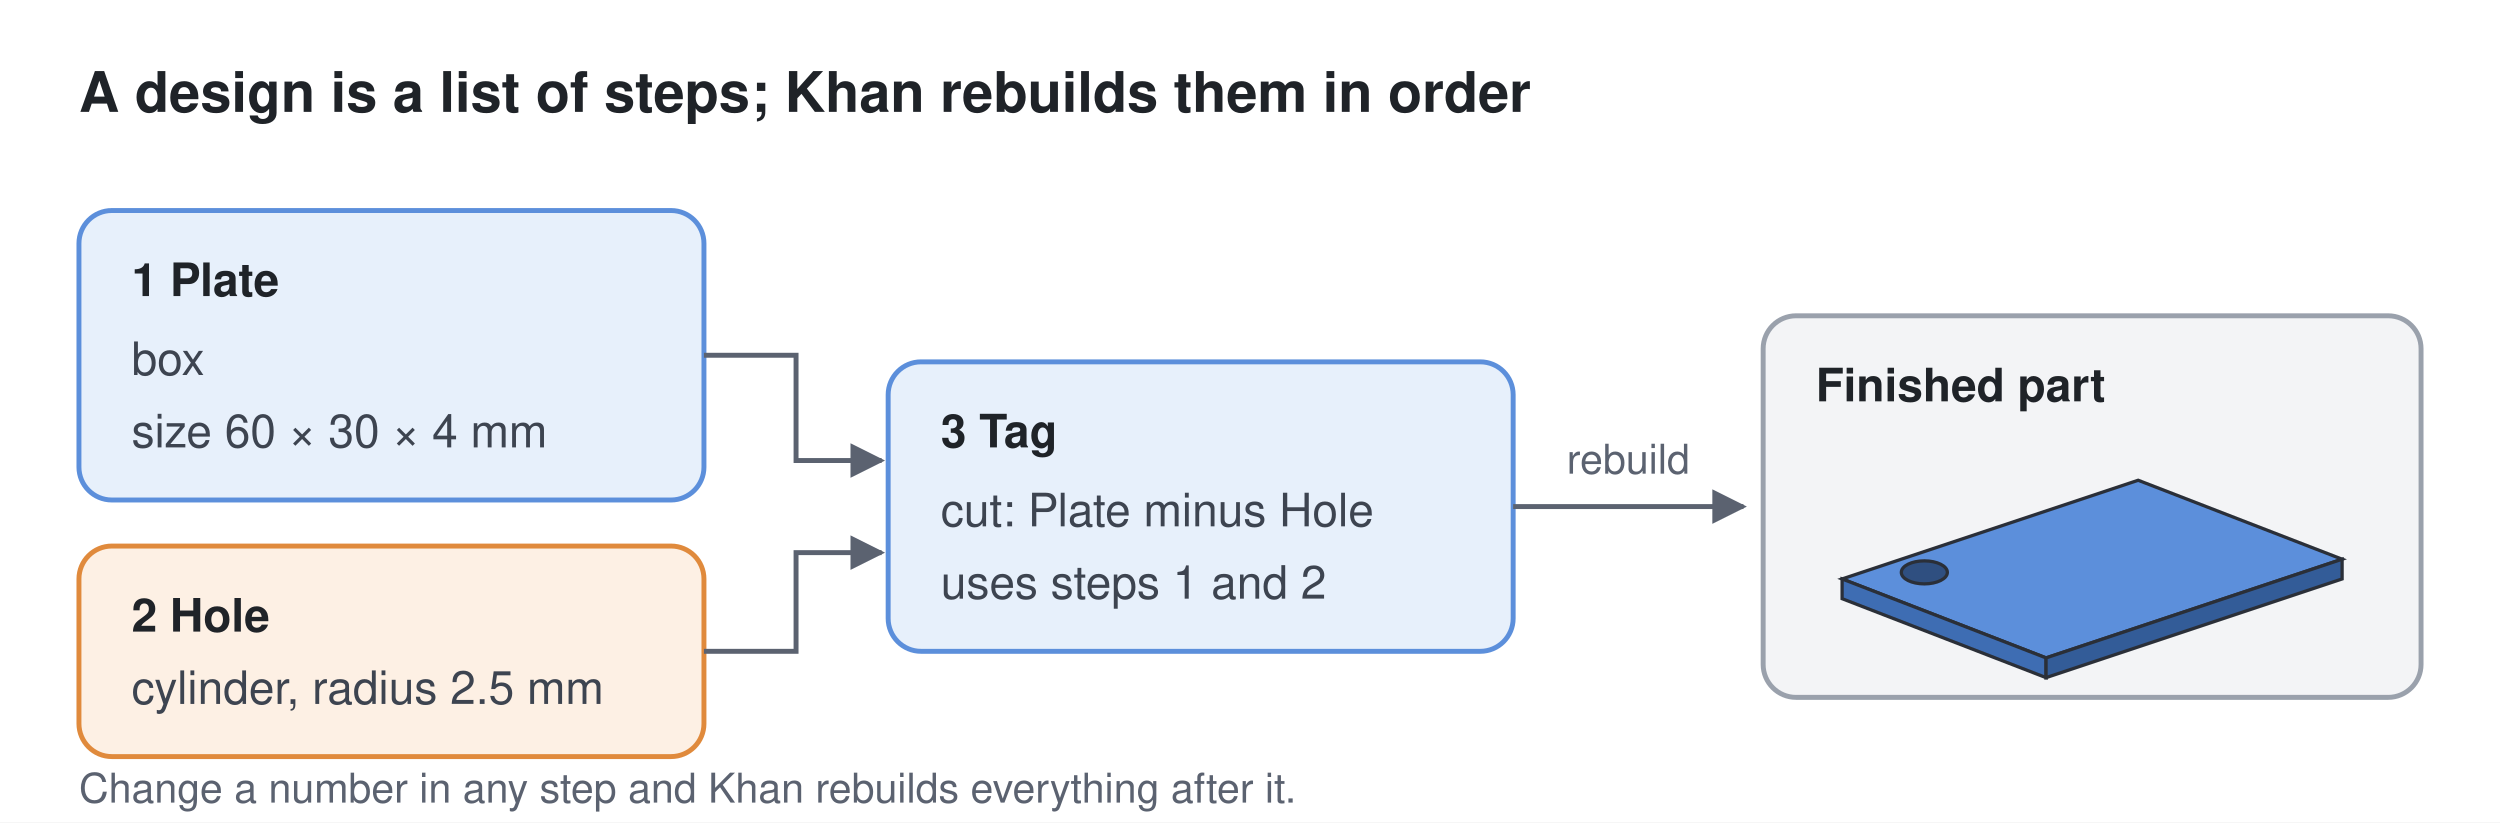
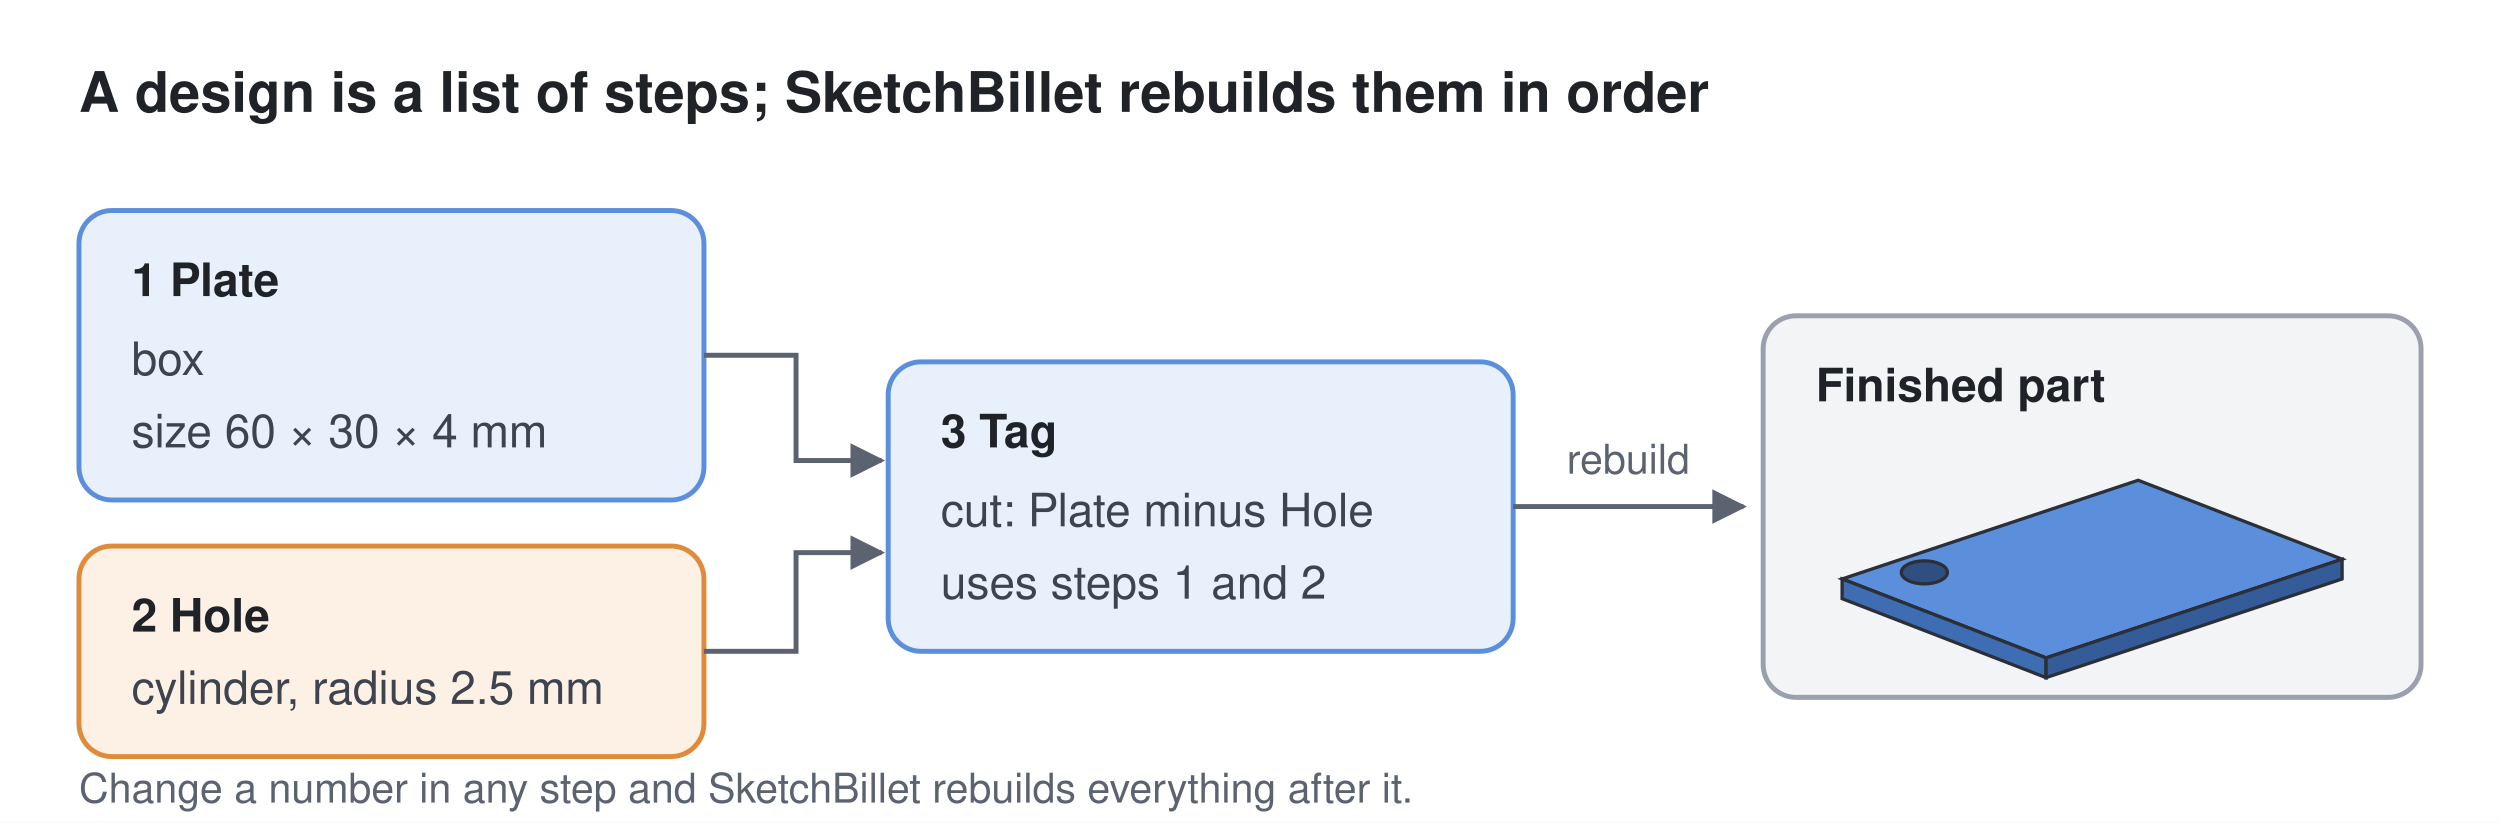
<svg xmlns="http://www.w3.org/2000/svg" viewBox="0 0 760 250" font-family="Segoe UI, Helvetica, Arial, sans-serif" font-size="14">
  <rect width="760" height="250" fill="#ffffff" />
  <defs>
    <marker id="arrow" viewBox="0 0 10 10" refX="9" refY="5" markerWidth="7" markerHeight="7" orient="auto-start-reverse">
      <path d="M0 0L10 5L0 10z" fill="#5b6270" />
    </marker>
  </defs>
-   <text x="24" y="34" font-size="17" font-weight="600" fill="#1f2328">A design is a list of steps; Khan rebuilds them in order</text>
+   <text x="24" y="34" font-size="17" font-weight="600" fill="#1f2328">A design is a list of steps; SketchBillet rebuilds them in order</text>
  <g>
    <rect x="24" y="64" width="190" height="88" rx="10" fill="#e7f0fb" stroke="#5c8fdb" stroke-width="1.5" />
    <text x="40" y="90" font-weight="600" fill="#1f2328">1  Plate</text>
    <text x="40" y="114" fill="#3d4450">box</text>
    <text x="40" y="136" fill="#3d4450">size 60 × 30 × 4 mm</text>
  </g>
  <g>
    <rect x="24" y="166" width="190" height="64" rx="10" fill="#fdf0e4" stroke="#e08a3c" stroke-width="1.5" />
    <text x="40" y="192" font-weight="600" fill="#1f2328">2  Hole</text>
    <text x="40" y="214" fill="#3d4450">cylinder, radius 2.5 mm</text>
  </g>
  <g>
    <rect x="270" y="110" width="190" height="88" rx="10" fill="#e7f0fb" stroke="#5c8fdb" stroke-width="1.5" />
    <text x="286" y="136" font-weight="600" fill="#1f2328">3  Tag</text>
    <text x="286" y="160" fill="#3d4450">cut: Plate minus Hole</text>
    <text x="286" y="182" fill="#3d4450">uses steps 1 and 2</text>
  </g>
  <path d="M214 108 H242 V140 H268" fill="none" stroke="#5b6270" stroke-width="1.5" marker-end="url(#arrow)" />
  <path d="M214 198 H242 V168 H268" fill="none" stroke="#5b6270" stroke-width="1.5" marker-end="url(#arrow)" />
  <path d="M460 154 H530" fill="none" stroke="#5b6270" stroke-width="1.5" marker-end="url(#arrow)" />
  <text x="495" y="144" text-anchor="middle" font-size="12.5" fill="#5b6270">rebuild</text>
  <g>
    <rect x="536" y="96" width="200" height="116" rx="10" fill="#f3f4f6" stroke="#9aa1ac" stroke-width="1.5" />
    <text x="552" y="122" font-weight="600" fill="#1f2328">Finished part</text>
    <polygon points="560,176 650,146 712,170 622,200" fill="#5c8fdb" stroke="#2a2f38" stroke-width="1" />
    <polygon points="560,176 622,200 622,206 560,182" fill="#3e6db3" stroke="#2a2f38" stroke-width="1" />
    <polygon points="622,200 712,170 712,176 622,206" fill="#335c98" stroke="#2a2f38" stroke-width="1" />
    <ellipse cx="585" cy="174" rx="7" ry="3.5" fill="#2f4f80" stroke="#2a2f38" stroke-width="1" />
  </g>
-   <text x="24" y="244" font-size="12.5" fill="#5b6270">Change a number in any step and Khan rebuilds everything after it.</text>
+   <text x="24" y="244" font-size="12.5" fill="#5b6270">Change a number in any step and SketchBillet rebuilds everything after it.</text>
</svg>
